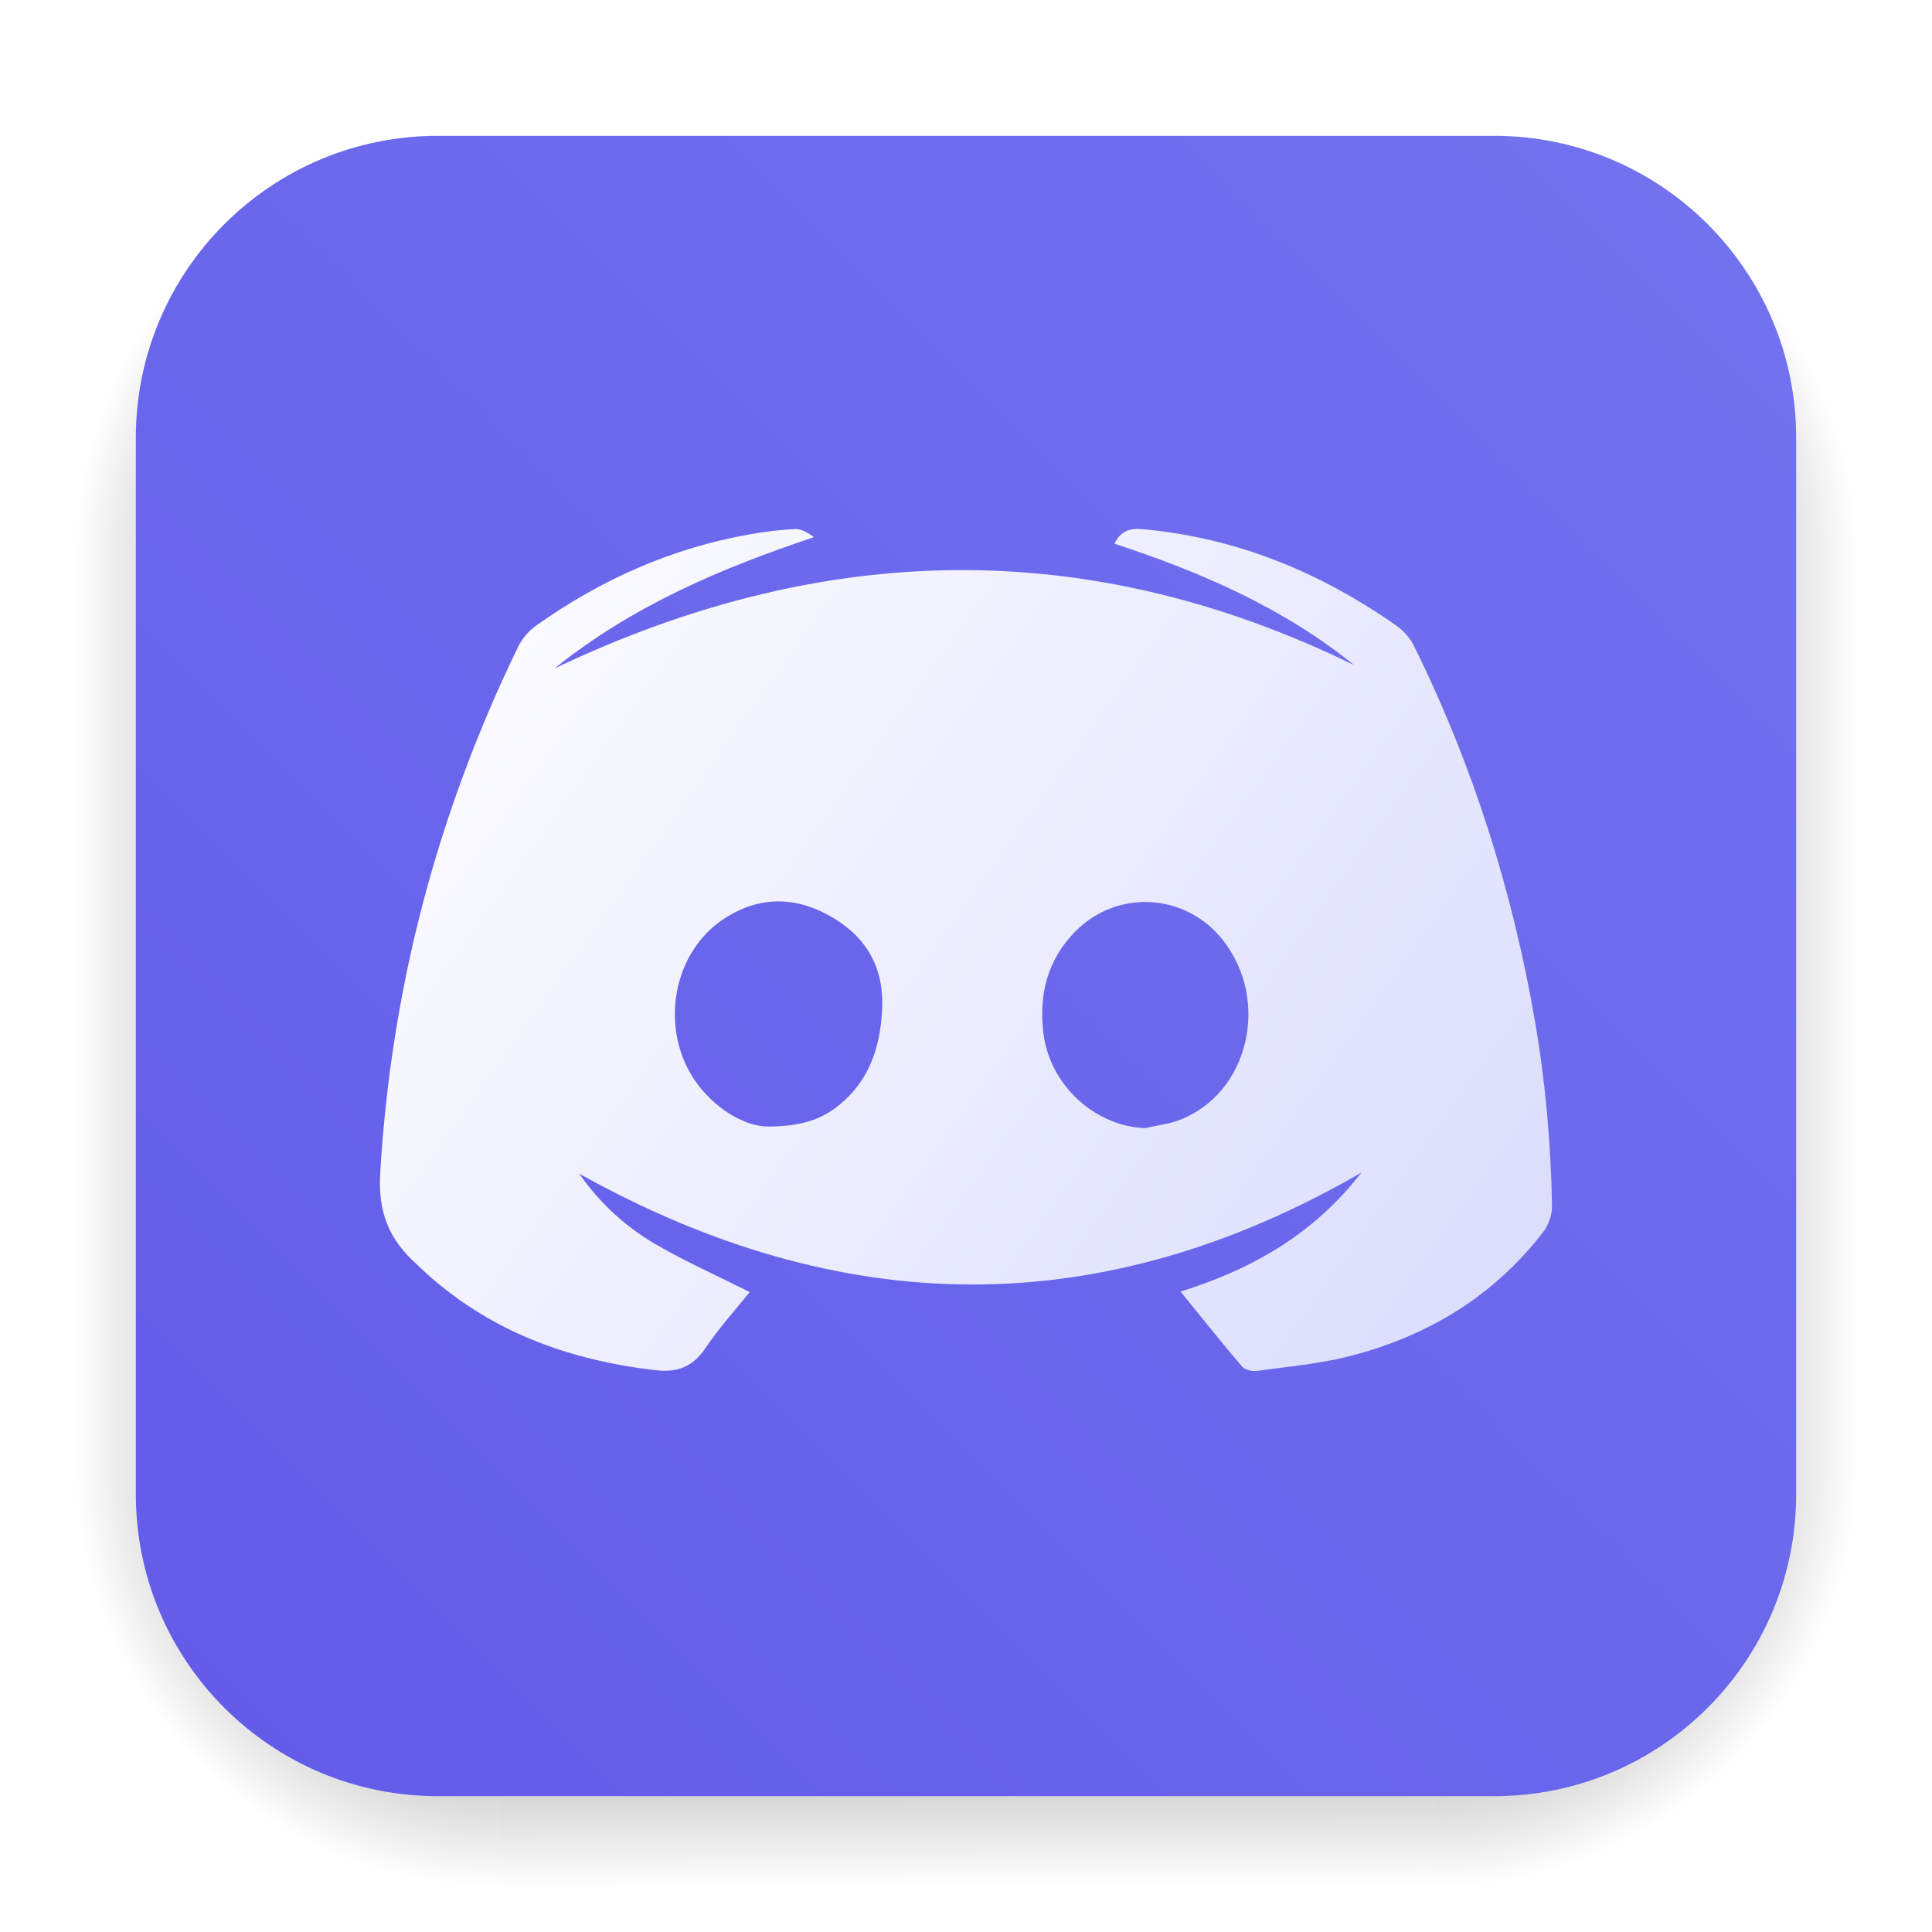
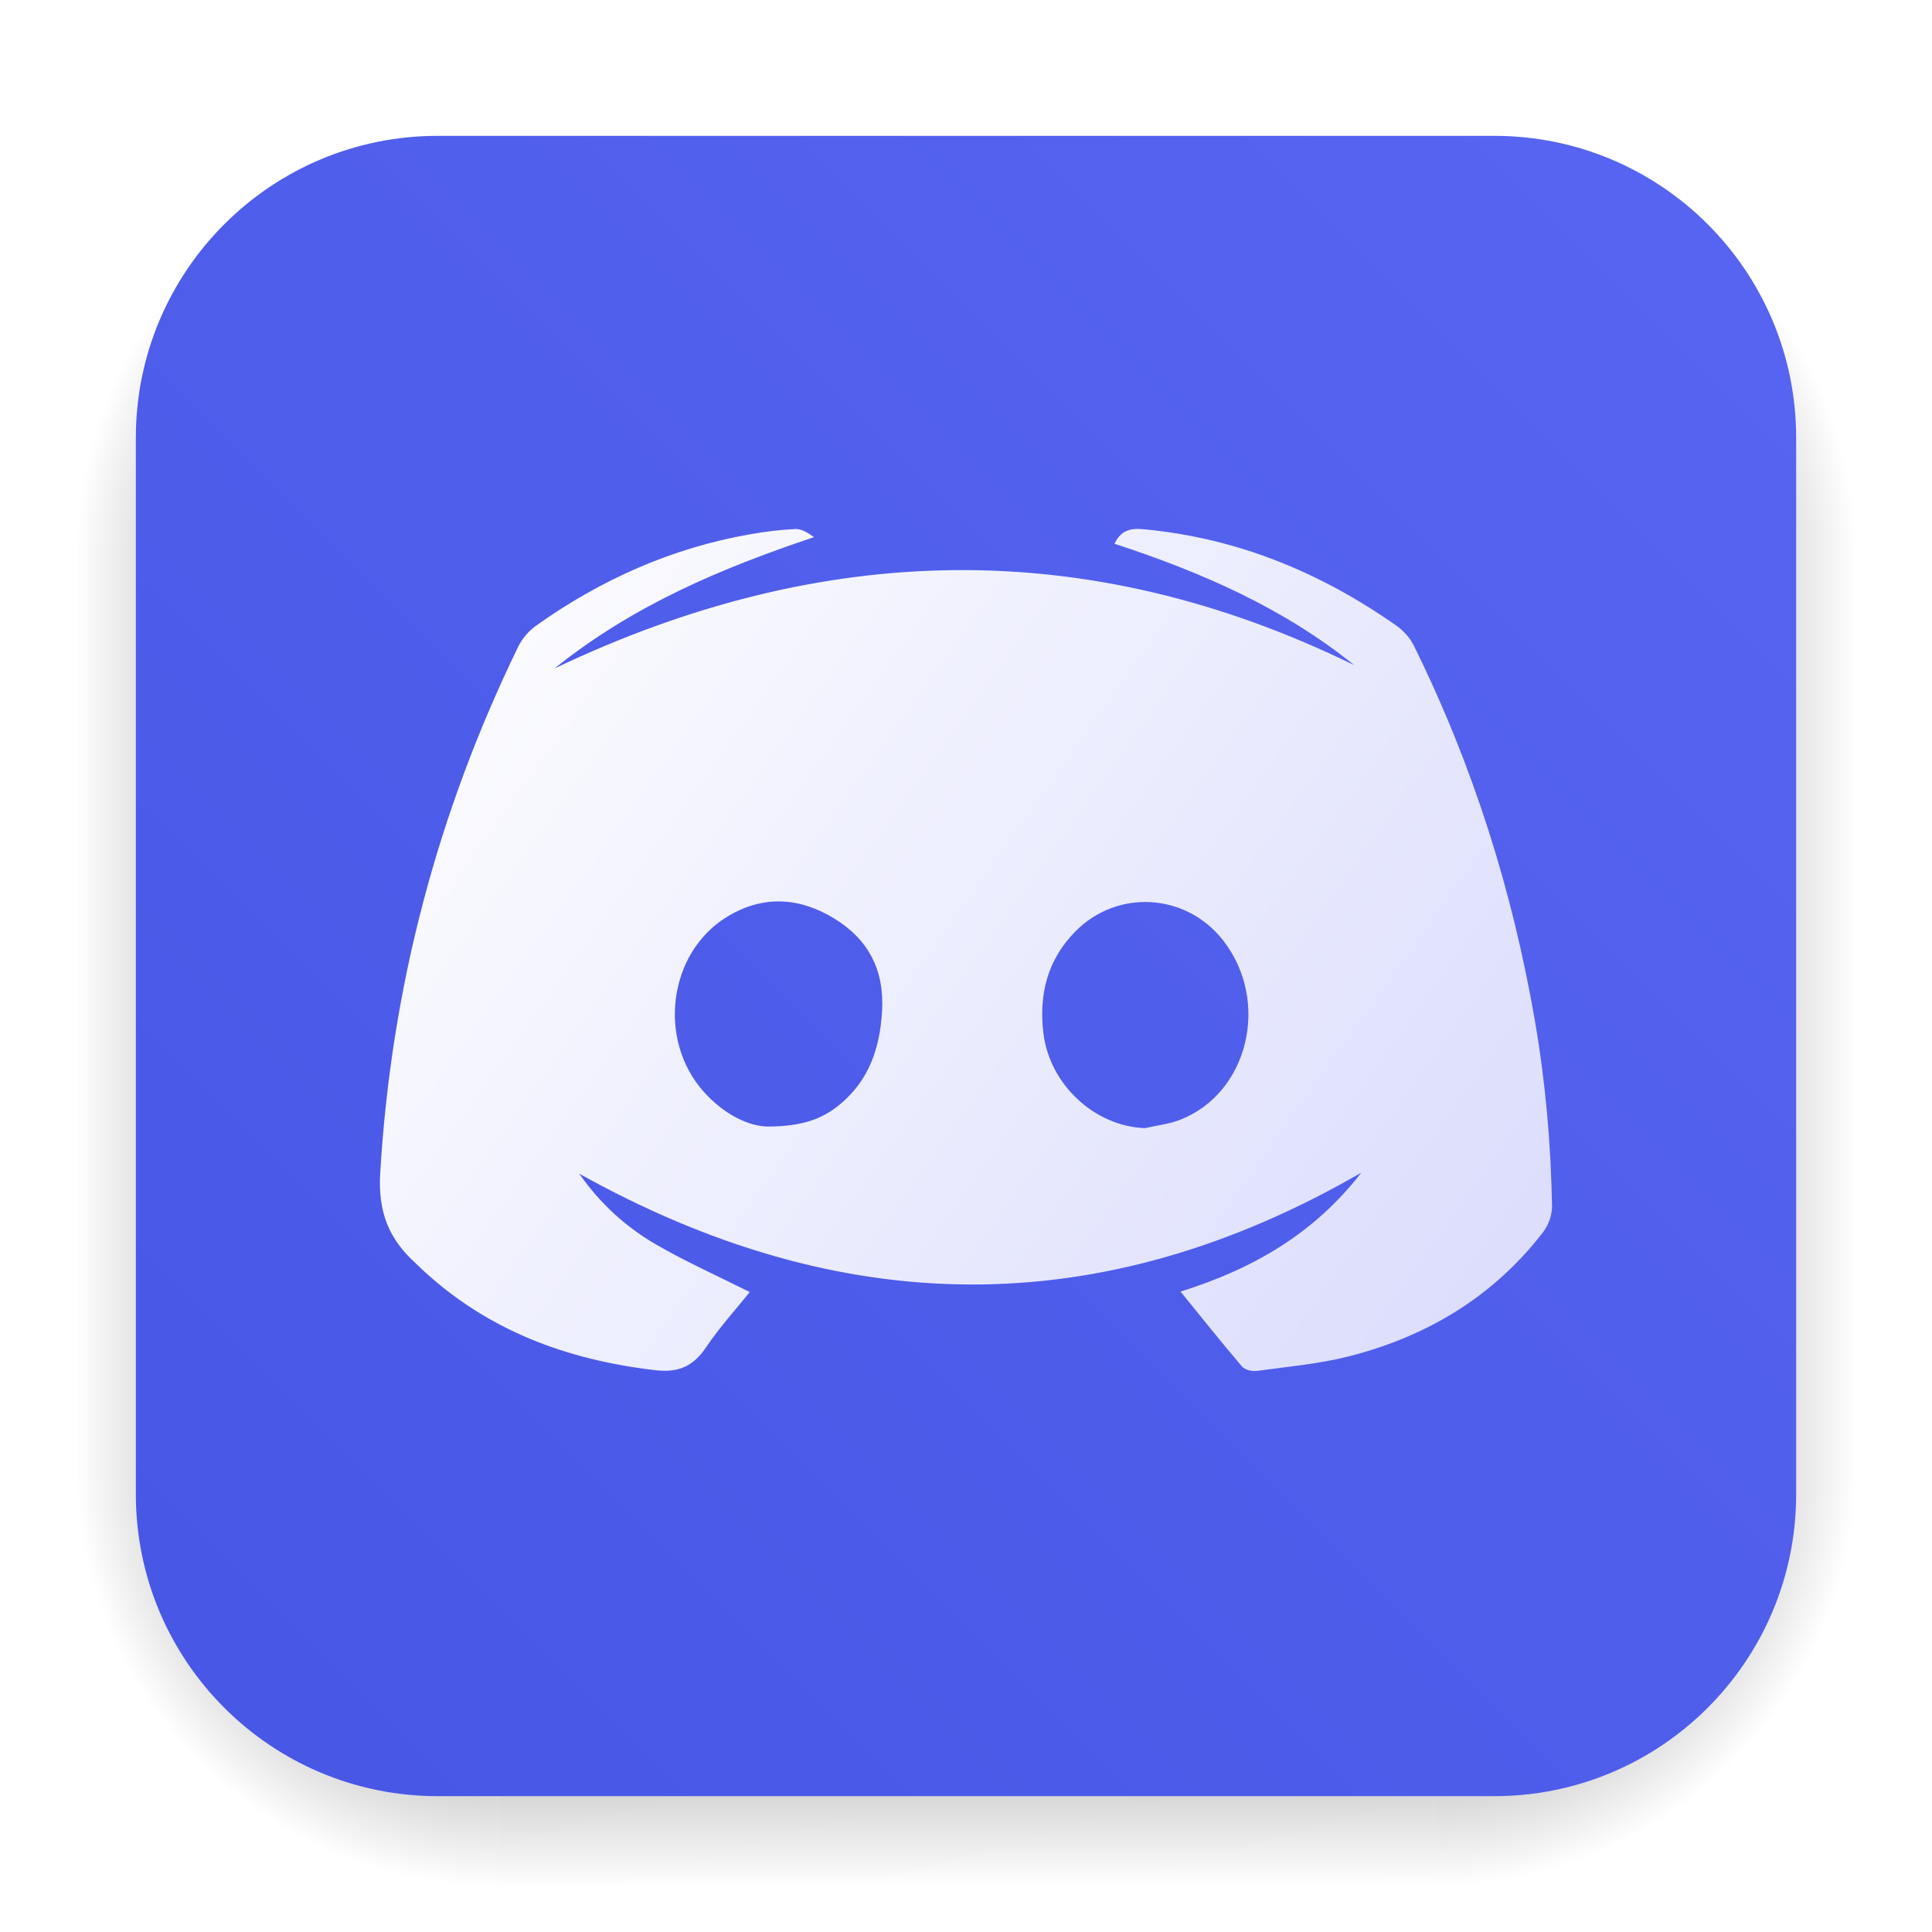
<svg xmlns="http://www.w3.org/2000/svg" xmlns:xlink="http://www.w3.org/1999/xlink" width="64" height="64" version="1.1" viewBox="0 0 64 64" id="svg79" xml:space="preserve">
  <defs id="defs33">
    <linearGradient id="linearGradient4524" x1="3.116" x2="13.676" y1="4.595" y2="12.128" gradientTransform="translate(21.86302,2.9967e-4)" gradientUnits="userSpaceOnUse">
      <stop stop-color="#fff" offset="0" id="stop4520" />
      <stop stop-color="#c8f2ff" offset="1" id="stop4522" style="stop-color:#d9dbfc;stop-opacity:1;" />
    </linearGradient>
    <linearGradient id="linearGradient845" x1="3.116" x2="13.676" y1="4.595" y2="12.128" gradientTransform="translate(21.86302,2.9967e-4)" gradientUnits="userSpaceOnUse">
      <stop stop-color="#fff" offset="0" id="stop2" />
      <stop stop-color="#c8f2ff" offset="1" id="stop4" />
    </linearGradient>
    <filter id="filter1057" x="-0.027" y="-0.027" width="1.054" height="1.054" color-interpolation-filters="sRGB">
      <feGaussianBlur stdDeviation="0.619" id="feGaussianBlur11" />
    </filter>
    <linearGradient id="linearGradient1053" x1="-127" x2="-72" y1="60" y2="5" gradientTransform="matrix(0.26458,0,0,0.26458,56.65546,-0.13493)" gradientUnits="userSpaceOnUse">
      <stop stop-color="#55d6f7" offset="0" id="stop14" />
      <stop stop-color="#408eff" offset="1" id="stop16" />
    </linearGradient>
    <filter id="filter1022" x="-0.108" y="-0.108" width="1.216" height="1.216" color-interpolation-filters="sRGB">
      <feGaussianBlur stdDeviation="1.44" id="feGaussianBlur867" />
    </filter>
    <linearGradient xlink:href="#linearGradient4524" id="linearGradient692" gradientUnits="userSpaceOnUse" gradientTransform="matrix(3.779602,0,0,3.779602,-0.00652057,0.00113263)" x1="3.116" y1="4.595" x2="13.676" y2="12.128" />
    <linearGradient xlink:href="#linearGradient1051" id="linearGradient1053-9" x1="-127" y1="60" x2="-72" y2="5" gradientUnits="userSpaceOnUse" gradientTransform="translate(131.5,-0.5099949)" />
    <linearGradient id="linearGradient1051">
-       <stop style="stop-color:#625be9;stop-opacity:1;" offset="0" id="stop1047" />
-       <stop style="stop-color:#7373ef;stop-opacity:1;" offset="1" id="stop1049" />
+       <stop style="stop-color:#4756e5;stop-opacity:1;" offset="0" id="stop1047" />
+       <stop style="stop-color:#5865f2;stop-opacity:1;" offset="1" id="stop1049" />
    </linearGradient>
-     <filter style="color-interpolation-filters:sRGB" id="filter1057-0" x="-0.027" width="1.054" y="-0.027" height="1.054">
-       <feGaussianBlur stdDeviation="0.619" id="feGaussianBlur1059" />
-     </filter>
    <radialGradient id="gradient_ds_br" cx="0" cy="0" r="1" gradientUnits="userSpaceOnUse" gradientTransform="matrix(13.9984,0.00477622,-0.00477841,14.0048,47.5016,48.4952)">
      <stop offset="0.65" id="stop1" />
-       <stop offset="1" stop-opacity="0" id="stop2" />
+       <stop offset="1" stop-opacity="0" id="stop3" />
    </radialGradient>
    <linearGradient id="gradient_ds_b" x1="30.449" y1="48.5" x2="30.492" y2="62.5" gradientUnits="userSpaceOnUse">
-       <stop offset="0.654" id="stop3" />
-       <stop offset="1" stop-opacity="0" id="stop4" />
+       <stop offset="0.654" id="stop5" />
+       <stop offset="1" stop-opacity="0" id="stop6" />
    </linearGradient>
    <radialGradient id="gradient_ds_bl" cx="0" cy="0" r="1" gradientUnits="userSpaceOnUse" gradientTransform="matrix(0,14,-14,0,16.5,48.5)">
-       <stop offset="0.65" id="stop5" />
-       <stop offset="1" stop-opacity="0" id="stop6" />
+       <stop offset="0.65" id="stop7" />
+       <stop offset="1" stop-opacity="0" id="stop8" />
    </radialGradient>
    <linearGradient id="gradient_ds_r" x1="47.5" y1="33.5" x2="61.5" y2="33.501" gradientUnits="userSpaceOnUse">
-       <stop offset="0.649" id="stop7" />
-       <stop offset="1" stop-opacity="0" id="stop8" />
-     </linearGradient>
-     <linearGradient id="gradient_ds_l" x1="16.5" y1="33.895" x2="2.5" y2="33.895" gradientUnits="userSpaceOnUse">
      <stop offset="0.649" id="stop9" />
      <stop offset="1" stop-opacity="0" id="stop10" />
    </linearGradient>
+     <linearGradient id="gradient_ds_l" x1="16.5" y1="33.895" x2="2.5" y2="33.895" gradientUnits="userSpaceOnUse">
+       <stop offset="0.649" id="stop11" />
+       <stop offset="1" stop-opacity="0" id="stop12" />
+     </linearGradient>
    <radialGradient id="gradient_ds_tr" cx="0" cy="0" r="1" gradientTransform="matrix(0.00843236,-14,14.0084,0.0189842,47.4916,18.5)" gradientUnits="userSpaceOnUse">
-       <stop offset="0.65" id="stop11" />
-       <stop offset="1" stop-opacity="0" id="stop12" />
+       <stop offset="0.65" id="stop13" />
+       <stop offset="1" stop-opacity="0" id="stop15" />
    </radialGradient>
    <linearGradient id="gradient_ds_t" x1="29.98" y1="18.5" x2="29.916" y2="4.5" gradientUnits="userSpaceOnUse">
-       <stop offset="0.649" id="stop13" />
-       <stop offset="1" stop-opacity="0" id="stop14" />
+       <stop offset="0.649" id="stop17" />
+       <stop offset="1" stop-opacity="0" id="stop18" />
    </linearGradient>
    <radialGradient id="gradient_ds_tl" cx="0" cy="0" r="1" gradientTransform="matrix(-0.00843236,-14,-14.0084,0.0189842,16.5084,18.5)" gradientUnits="userSpaceOnUse">
-       <stop offset="0.65" id="stop15" />
-       <stop offset="1" stop-opacity="0" id="stop16" />
+       <stop offset="0.65" id="stop19" />
+       <stop offset="1" stop-opacity="0" id="stop20" />
    </radialGradient>
  </defs>
  <g id="ds" opacity="0.25">
    <path id="ds-br" d="m 47.5,48.5 h 14 v 14 h -14 z" fill="url(#gradient_ds_br)" style="fill:url(#gradient_ds_br)" />
    <path id="ds-b" d="m 16.5,48.5 h 31 v 14 h -31 z" fill="url(#gradient_ds_b)" style="fill:url(#gradient_ds_b)" />
    <path id="ds-bl" d="m 2.5,48.5 h 14 v 14 h -14 z" fill="url(#gradient_ds_bl)" style="fill:url(#gradient_ds_bl)" />
    <path id="ds-r" d="m 47.5,18.5 h 14 v 30 h -14 z" fill="url(#gradient_ds_r)" style="fill:url(#gradient_ds_r)" />
    <path id="ds-l" d="m 2.5,18.5 h 14 v 30 h -14 z" fill="url(#gradient_ds_l)" style="fill:url(#gradient_ds_l)" />
    <path id="ds-tr" d="m 47.5,4.5 h 14 v 14 h -14 z" fill="url(#gradient_ds_tr)" style="fill:url(#gradient_ds_tr)" />
    <path id="ds-t" d="m 16.5,4.5 h 31 v 14 h -31 z" fill="url(#gradient_ds_t)" style="fill:url(#gradient_ds_t)" />
    <path id="ds-tl" d="m 16.5,4.5 h -14 v 14 h 14 z" fill="url(#gradient_ds_tl)" style="fill:url(#gradient_ds_tl)" />
  </g>
  <rect style="fill:url(#linearGradient1053-9);fill-opacity:1;stroke-width:2.744;stroke-linecap:round" id="bg" width="55" height="55" x="4.5" y="4.5" rx="10" />
  <g id="art">
    <path d="m 39.11,42.785 c 2.363,-0.742 4.401,-1.892 5.986,-3.94 -8.672,5.012 -17.252,4.858 -25.908,0.035 0.706,1.008 1.557,1.773 2.549,2.348 0.99,0.573 2.04,1.041 3.099,1.573 -0.457,0.57 -0.999,1.167 -1.445,1.828 -0.425,0.63 -0.907,0.85 -1.684,0.76 -2.927,-0.34 -5.558,-1.314 -7.739,-3.351 -0.063,-0.059 -0.123,-0.122 -0.187,-0.18 -0.891,-0.802 -1.263,-1.698 -1.186,-2.993 0.362,-6.131 1.892,-11.931 4.57,-17.441 0.131,-0.27 0.355,-0.53 0.601,-0.704 2.139,-1.518 4.485,-2.567 7.081,-3.021 0.495,-0.087 0.998,-0.151 1.5,-0.174 0.204,-0.009 0.414,0.122 0.617,0.269 -3.084,1.031 -6.014,2.273 -8.592,4.348 8.856,-4.219 17.661,-4.427 26.49,-0.107 -2.36,-1.907 -5.089,-3.089 -7.943,-4.023 0.213,-0.438 0.511,-0.523 0.966,-0.48 3.089,0.287 5.847,1.423 8.366,3.189 0.236,0.166 0.457,0.409 0.584,0.667 1.954,3.955 3.271,8.117 4.017,12.465 0.347,2.021 0.525,4.055 0.561,6.101 0.004,0.288 -0.117,0.631 -0.294,0.86 -1.645,2.135 -3.838,3.453 -6.421,4.113 -0.997,0.255 -2.038,0.345 -3.062,0.486 -0.159,0.022 -0.399,-0.035 -0.494,-0.147 -0.682,-0.799 -1.336,-1.622 -2.033,-2.479 z M 25.431,37.318 c 1.132,-0.003 1.803,-0.243 2.392,-0.732 0.963,-0.8 1.322,-1.855 1.396,-3.079 0.083,-1.369 -0.449,-2.387 -1.586,-3.082 -1.173,-0.717 -2.4,-0.776 -3.587,-0.031 -1.906,1.196 -2.264,4.042 -0.748,5.757 0.664,0.75 1.488,1.159 2.132,1.167 z m 12.496,0.053 c 0.389,-0.089 0.797,-0.132 1.165,-0.276 2.271,-0.886 2.995,-3.936 1.424,-5.946 -1.224,-1.566 -3.504,-1.707 -4.898,-0.289 -0.922,0.938 -1.21,2.086 -1.053,3.371 0.208,1.702 1.698,3.079 3.363,3.14 z" fill="url(#linearGradient845)" stroke-width="0.173" id="path690" style="fill:url(#linearGradient692)" />
  </g>
</svg>
